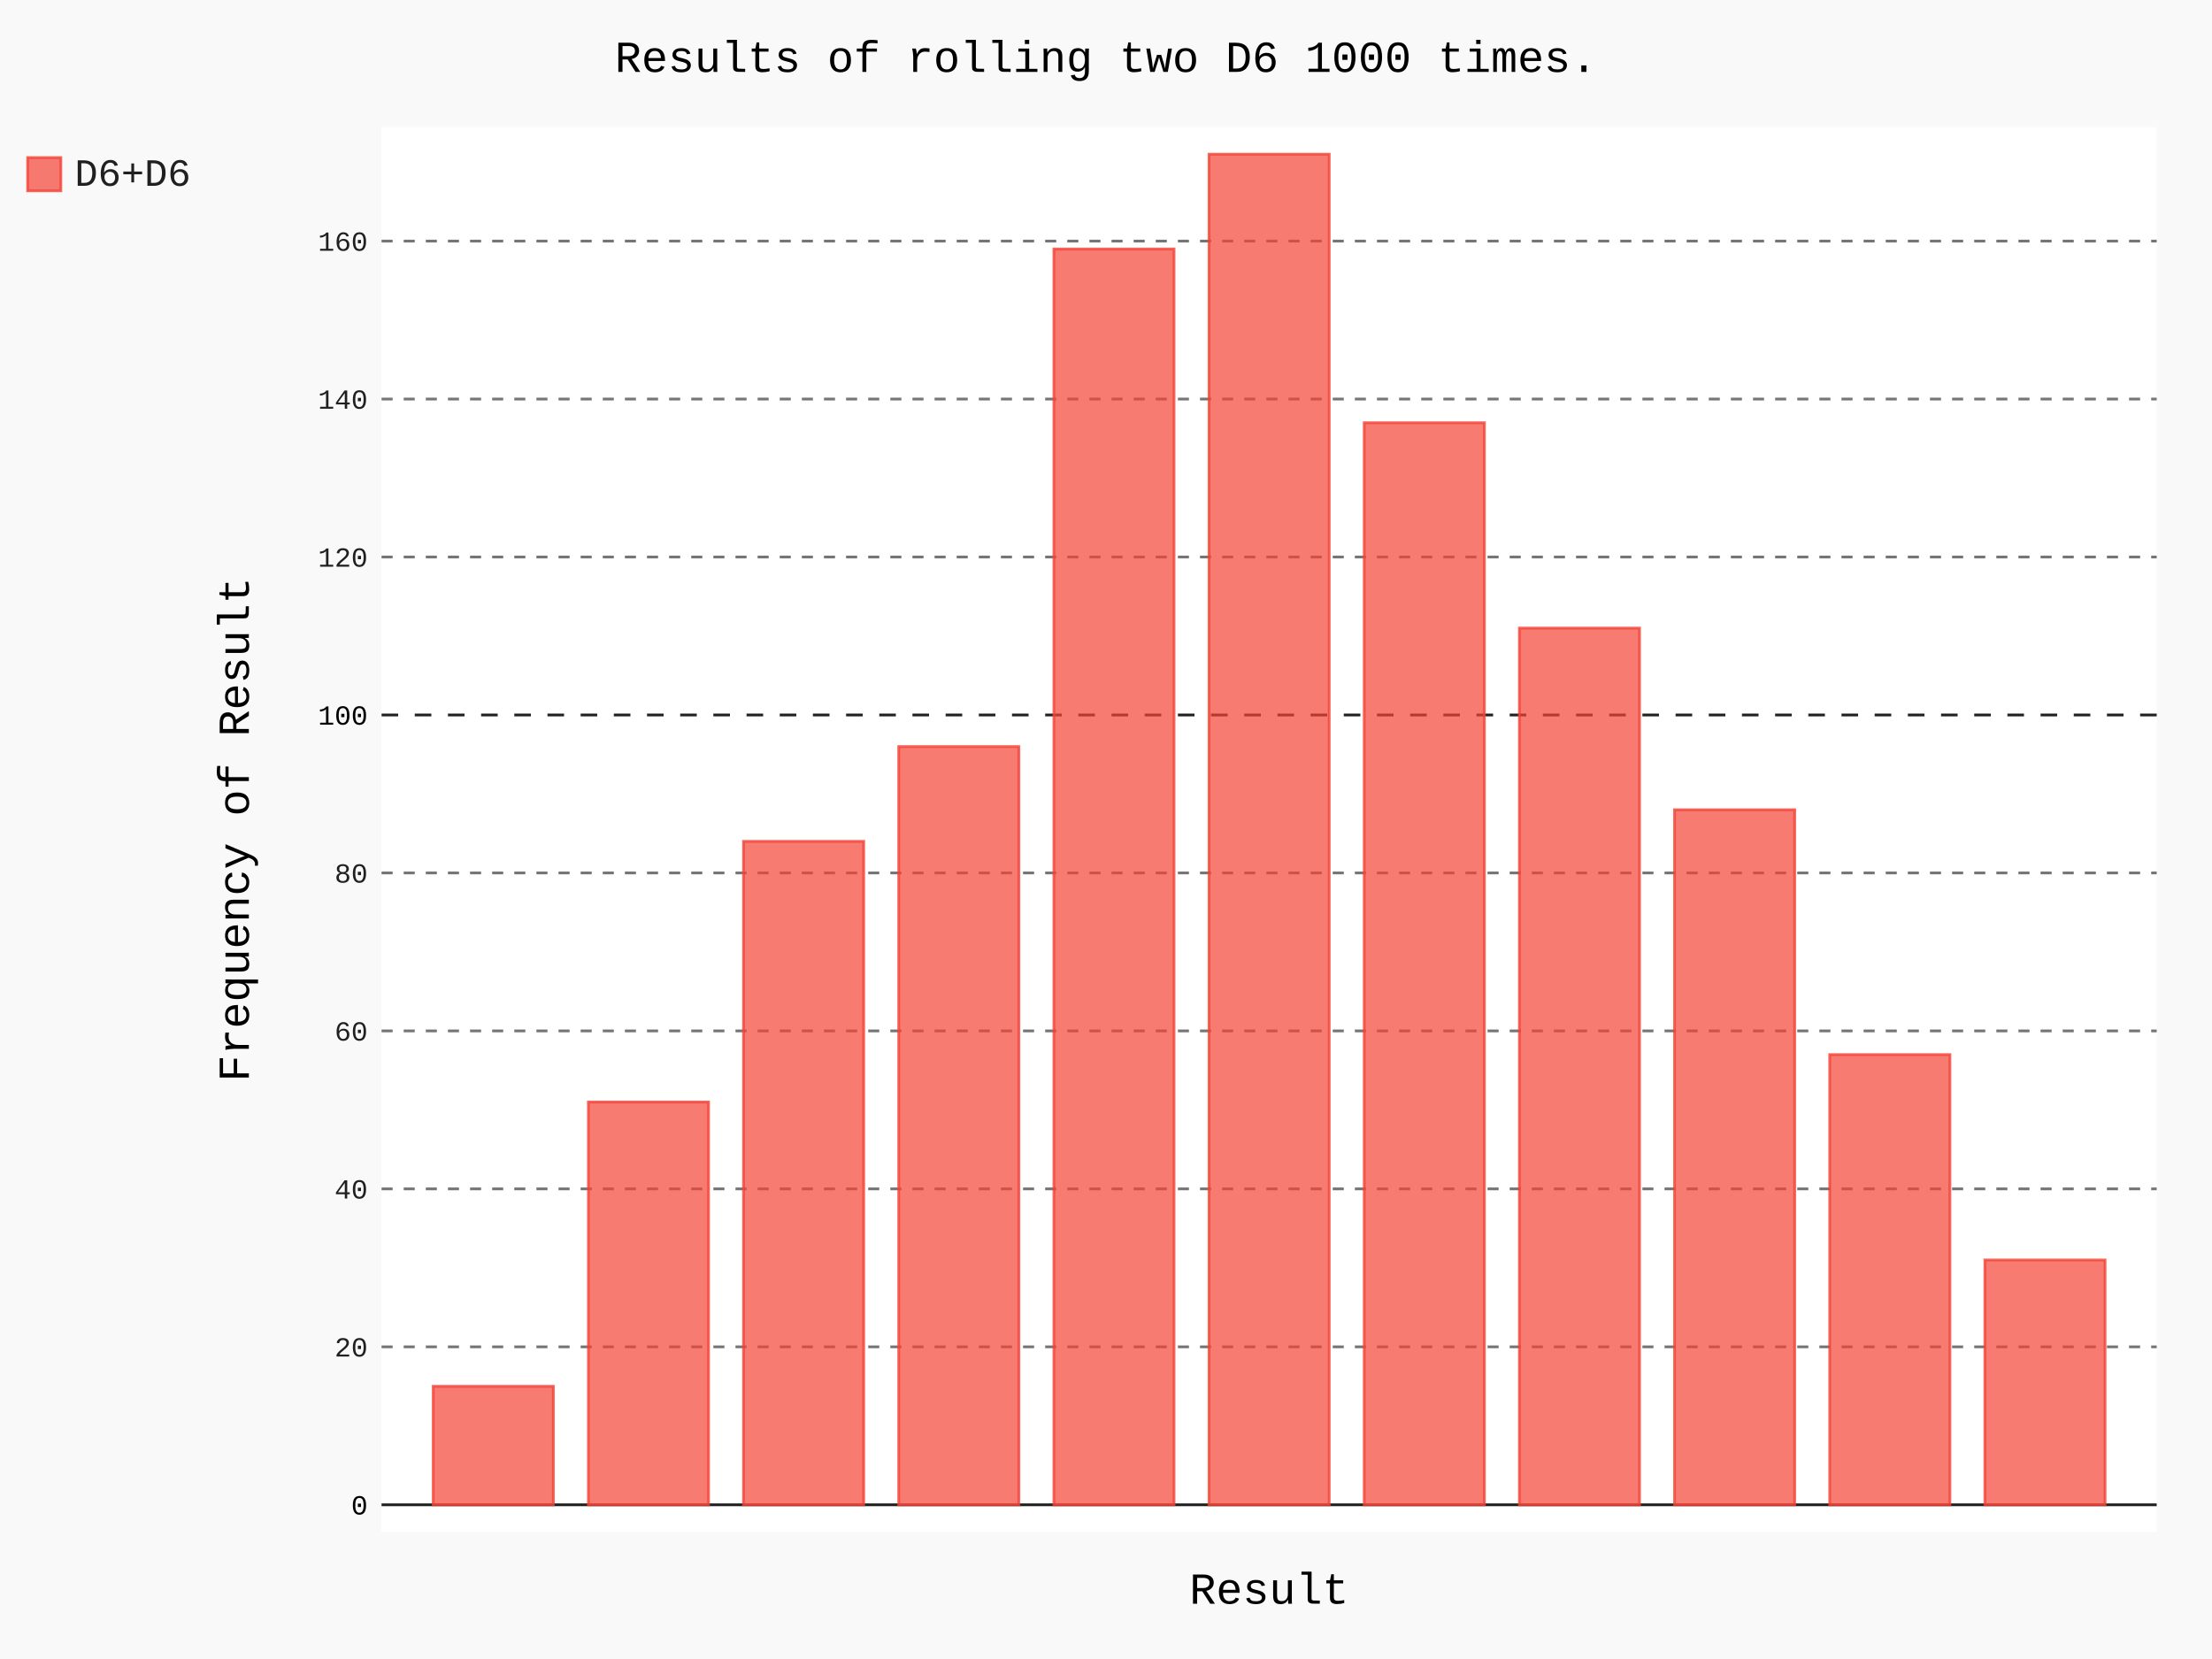
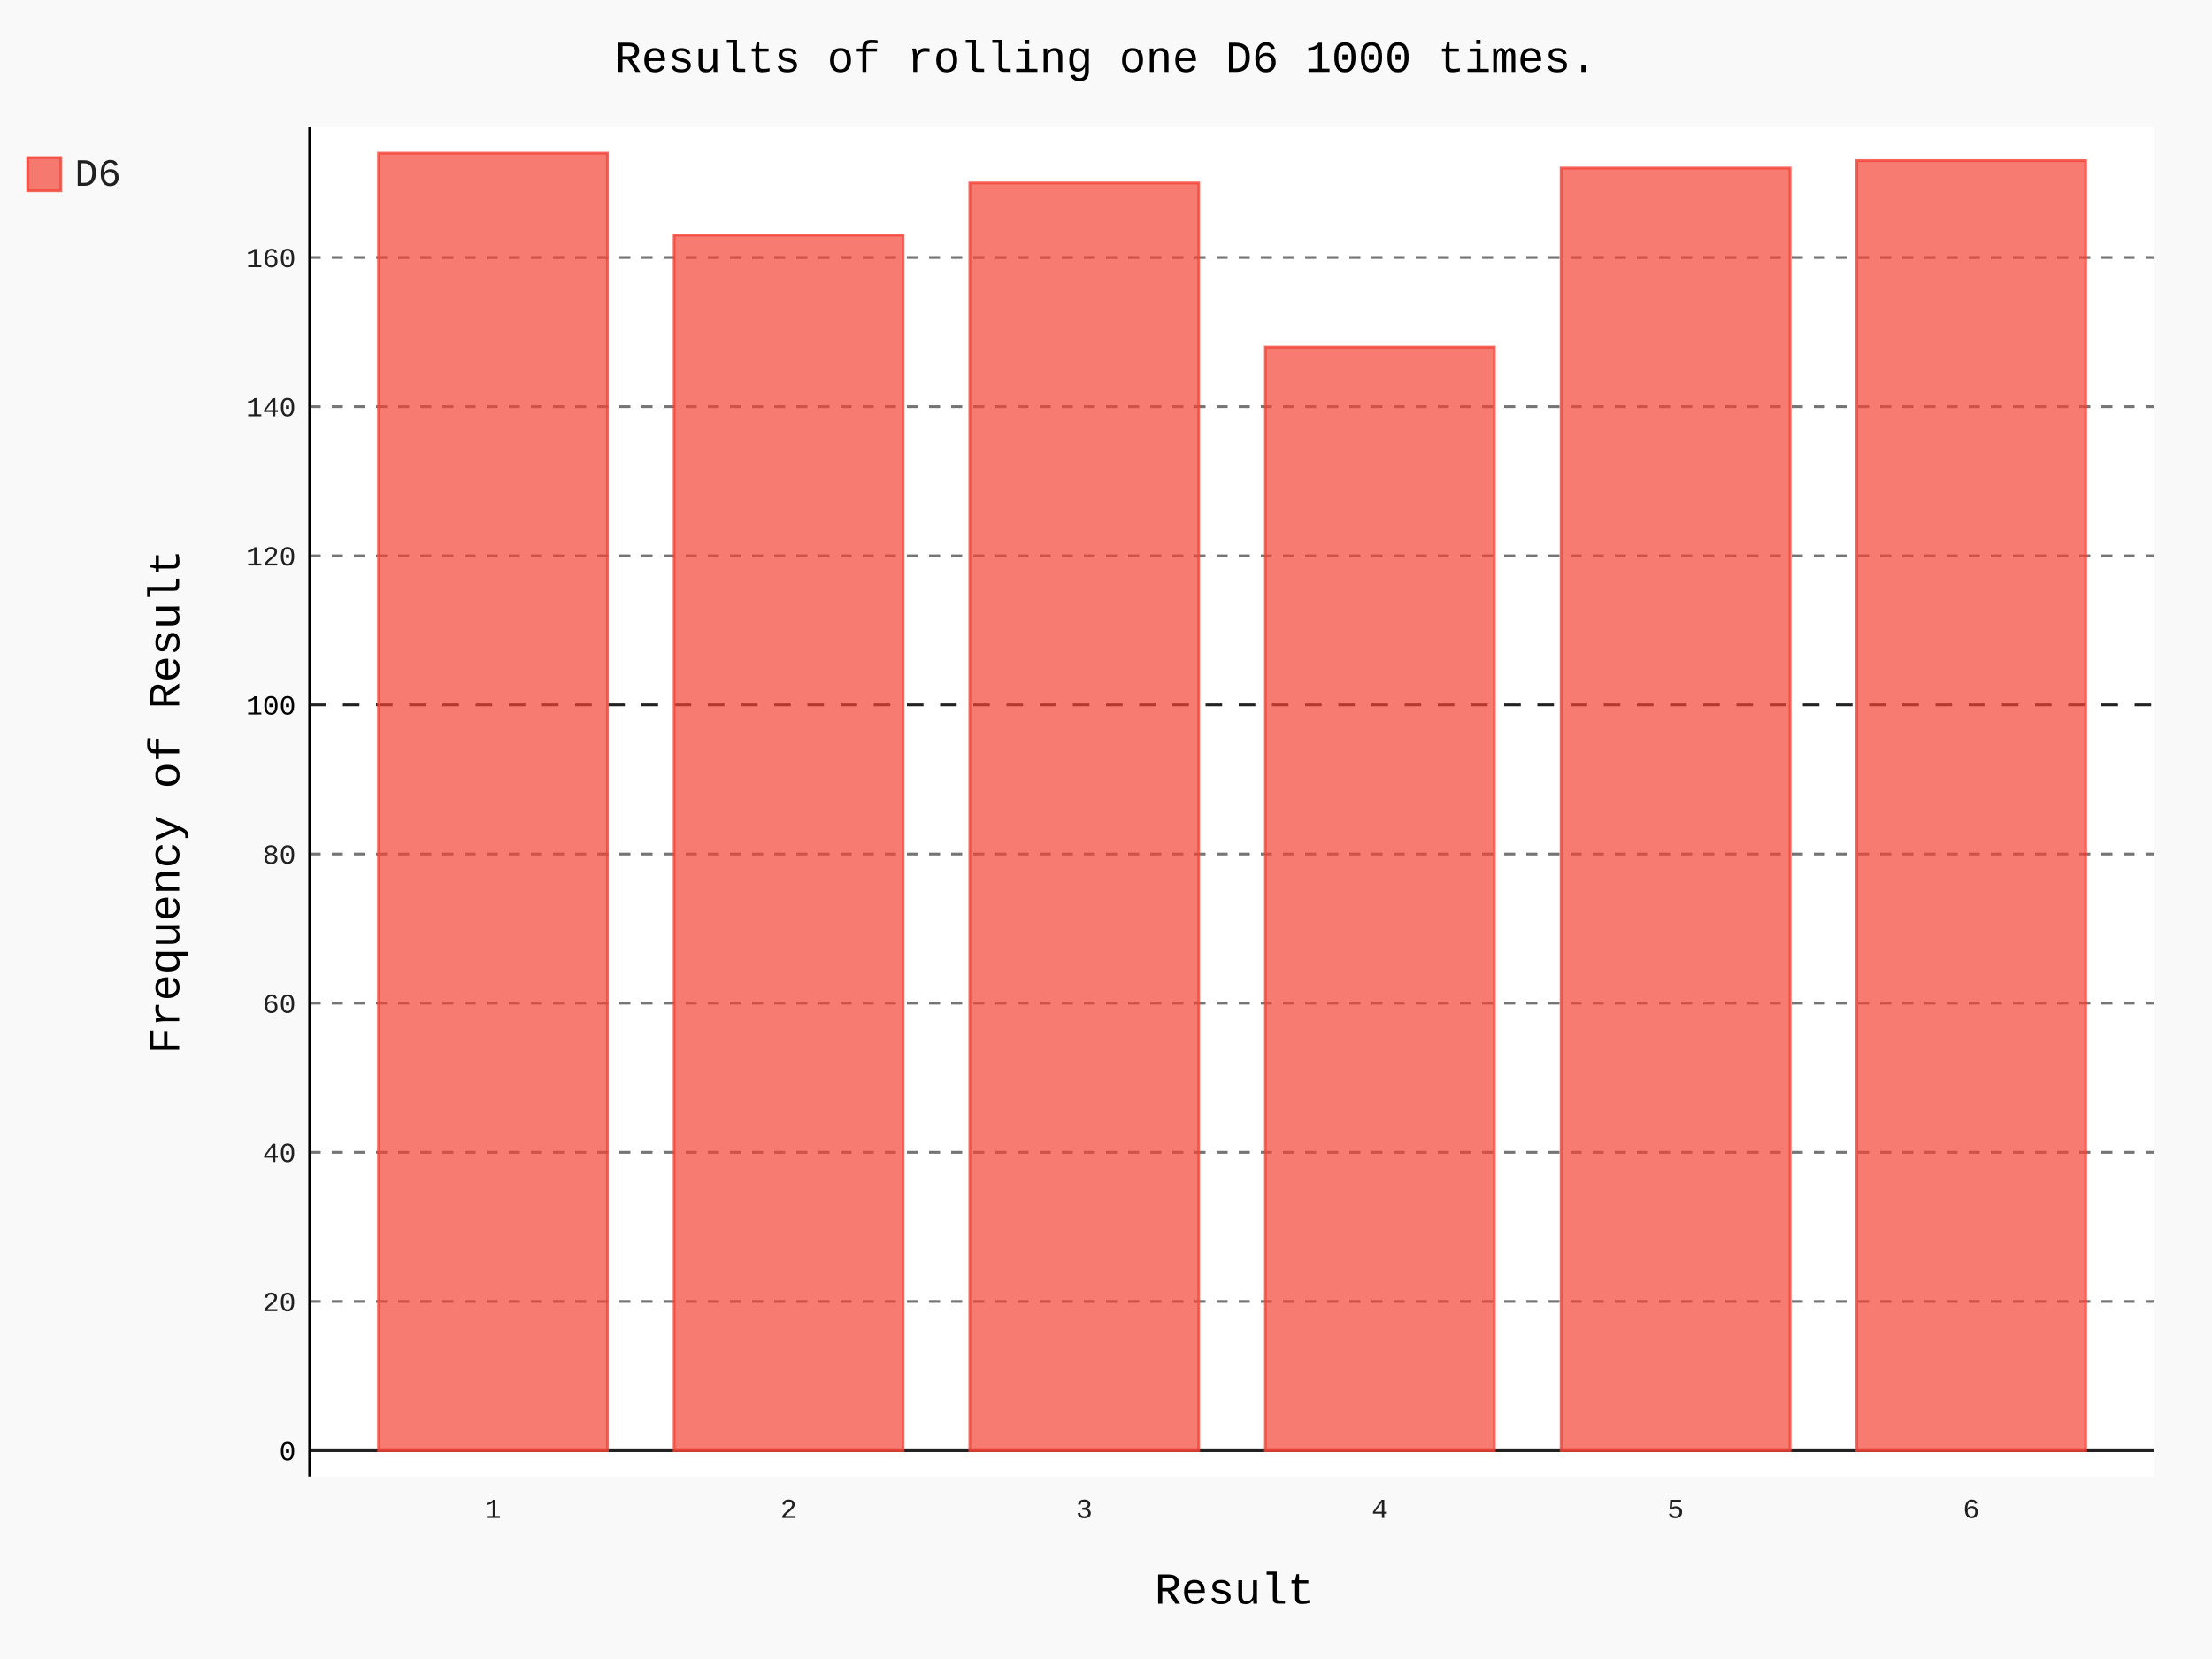
- <svg xmlns="http://www.w3.org/2000/svg" class="pygal-chart" id="chart-45cb34ba-d7eb-4083-b7dc-492b8dc9b0f0" viewBox="0 0 800 600">
+ <svg xmlns="http://www.w3.org/2000/svg" class="pygal-chart" id="chart-d738aba4-eb63-4a60-bf68-f827548ab3d9" viewBox="0 0 800 600">
  <defs>
-     <style type="text/css">#chart-45cb34ba-d7eb-4083-b7dc-492b8dc9b0f0{-webkit-user-select:none;-webkit-font-smoothing:antialiased;font-family:Consolas,"Liberation Mono",Menlo,Courier,monospace}#chart-45cb34ba-d7eb-4083-b7dc-492b8dc9b0f0 .title{font-family:Consolas,"Liberation Mono",Menlo,Courier,monospace;font-size:16px}#chart-45cb34ba-d7eb-4083-b7dc-492b8dc9b0f0 .legends .legend text{font-family:Consolas,"Liberation Mono",Menlo,Courier,monospace;font-size:14px}#chart-45cb34ba-d7eb-4083-b7dc-492b8dc9b0f0 .axis text{font-family:Consolas,"Liberation Mono",Menlo,Courier,monospace;font-size:10px}#chart-45cb34ba-d7eb-4083-b7dc-492b8dc9b0f0 .axis text.major{font-family:Consolas,"Liberation Mono",Menlo,Courier,monospace;font-size:10px}#chart-45cb34ba-d7eb-4083-b7dc-492b8dc9b0f0 .text-overlay text.value{font-family:Consolas,"Liberation Mono",Menlo,Courier,monospace;font-size:16px}#chart-45cb34ba-d7eb-4083-b7dc-492b8dc9b0f0 .text-overlay text.label{font-family:Consolas,"Liberation Mono",Menlo,Courier,monospace;font-size:10px}#chart-45cb34ba-d7eb-4083-b7dc-492b8dc9b0f0 .tooltip{font-family:Consolas,"Liberation Mono",Menlo,Courier,monospace;font-size:14px}#chart-45cb34ba-d7eb-4083-b7dc-492b8dc9b0f0 text.no_data{font-family:Consolas,"Liberation Mono",Menlo,Courier,monospace;font-size:64px}
- #chart-45cb34ba-d7eb-4083-b7dc-492b8dc9b0f0{background-color:rgba(249,249,249,1)}#chart-45cb34ba-d7eb-4083-b7dc-492b8dc9b0f0 path,#chart-45cb34ba-d7eb-4083-b7dc-492b8dc9b0f0 line,#chart-45cb34ba-d7eb-4083-b7dc-492b8dc9b0f0 rect,#chart-45cb34ba-d7eb-4083-b7dc-492b8dc9b0f0 circle{-webkit-transition:150ms;-moz-transition:150ms;transition:150ms}#chart-45cb34ba-d7eb-4083-b7dc-492b8dc9b0f0 .graph &gt; .background{fill:rgba(249,249,249,1)}#chart-45cb34ba-d7eb-4083-b7dc-492b8dc9b0f0 .plot &gt; .background{fill:rgba(255,255,255,1)}#chart-45cb34ba-d7eb-4083-b7dc-492b8dc9b0f0 .graph{fill:rgba(0,0,0,.87)}#chart-45cb34ba-d7eb-4083-b7dc-492b8dc9b0f0 text.no_data{fill:rgba(0,0,0,1)}#chart-45cb34ba-d7eb-4083-b7dc-492b8dc9b0f0 .title{fill:rgba(0,0,0,1)}#chart-45cb34ba-d7eb-4083-b7dc-492b8dc9b0f0 .legends .legend text{fill:rgba(0,0,0,.87)}#chart-45cb34ba-d7eb-4083-b7dc-492b8dc9b0f0 .legends .legend:hover text{fill:rgba(0,0,0,1)}#chart-45cb34ba-d7eb-4083-b7dc-492b8dc9b0f0 .axis .line{stroke:rgba(0,0,0,1)}#chart-45cb34ba-d7eb-4083-b7dc-492b8dc9b0f0 .axis .guide.line{stroke:rgba(0,0,0,.54)}#chart-45cb34ba-d7eb-4083-b7dc-492b8dc9b0f0 .axis .major.line{stroke:rgba(0,0,0,.87)}#chart-45cb34ba-d7eb-4083-b7dc-492b8dc9b0f0 .axis text.major{fill:rgba(0,0,0,1)}#chart-45cb34ba-d7eb-4083-b7dc-492b8dc9b0f0 .axis.y .guides:hover .guide.line,#chart-45cb34ba-d7eb-4083-b7dc-492b8dc9b0f0 .line-graph .axis.x .guides:hover .guide.line,#chart-45cb34ba-d7eb-4083-b7dc-492b8dc9b0f0 .stackedline-graph .axis.x .guides:hover .guide.line,#chart-45cb34ba-d7eb-4083-b7dc-492b8dc9b0f0 .xy-graph .axis.x .guides:hover .guide.line{stroke:rgba(0,0,0,1)}#chart-45cb34ba-d7eb-4083-b7dc-492b8dc9b0f0 .axis .guides:hover text{fill:rgba(0,0,0,1)}#chart-45cb34ba-d7eb-4083-b7dc-492b8dc9b0f0 .reactive{fill-opacity:.7;stroke-opacity:.8}#chart-45cb34ba-d7eb-4083-b7dc-492b8dc9b0f0 .ci{stroke:rgba(0,0,0,.87)}#chart-45cb34ba-d7eb-4083-b7dc-492b8dc9b0f0 .reactive.active,#chart-45cb34ba-d7eb-4083-b7dc-492b8dc9b0f0 .active .reactive{fill-opacity:.8;stroke-opacity:.9;stroke-width:4}#chart-45cb34ba-d7eb-4083-b7dc-492b8dc9b0f0 .ci .reactive.active{stroke-width:1.5}#chart-45cb34ba-d7eb-4083-b7dc-492b8dc9b0f0 .series text{fill:rgba(0,0,0,1)}#chart-45cb34ba-d7eb-4083-b7dc-492b8dc9b0f0 .tooltip rect{fill:rgba(255,255,255,1);stroke:rgba(0,0,0,1);-webkit-transition:opacity 150ms;-moz-transition:opacity 150ms;transition:opacity 150ms}#chart-45cb34ba-d7eb-4083-b7dc-492b8dc9b0f0 .tooltip .label{fill:rgba(0,0,0,.87)}#chart-45cb34ba-d7eb-4083-b7dc-492b8dc9b0f0 .tooltip .label{fill:rgba(0,0,0,.87)}#chart-45cb34ba-d7eb-4083-b7dc-492b8dc9b0f0 .tooltip .legend{font-size:.8em;fill:rgba(0,0,0,.54)}#chart-45cb34ba-d7eb-4083-b7dc-492b8dc9b0f0 .tooltip .x_label{font-size:.6em;fill:rgba(0,0,0,1)}#chart-45cb34ba-d7eb-4083-b7dc-492b8dc9b0f0 .tooltip .xlink{font-size:.5em;text-decoration:underline}#chart-45cb34ba-d7eb-4083-b7dc-492b8dc9b0f0 .tooltip .value{font-size:1.5em}#chart-45cb34ba-d7eb-4083-b7dc-492b8dc9b0f0 .bound{font-size:.5em}#chart-45cb34ba-d7eb-4083-b7dc-492b8dc9b0f0 .max-value{font-size:.75em;fill:rgba(0,0,0,.54)}#chart-45cb34ba-d7eb-4083-b7dc-492b8dc9b0f0 .map-element{fill:rgba(255,255,255,1);stroke:rgba(0,0,0,.54) !important}#chart-45cb34ba-d7eb-4083-b7dc-492b8dc9b0f0 .map-element .reactive{fill-opacity:inherit;stroke-opacity:inherit}#chart-45cb34ba-d7eb-4083-b7dc-492b8dc9b0f0 .color-0,#chart-45cb34ba-d7eb-4083-b7dc-492b8dc9b0f0 .color-0 a:visited{stroke:#F44336;fill:#F44336}#chart-45cb34ba-d7eb-4083-b7dc-492b8dc9b0f0 .text-overlay .color-0 text{fill:black}
- #chart-45cb34ba-d7eb-4083-b7dc-492b8dc9b0f0 text.no_data{text-anchor:middle}#chart-45cb34ba-d7eb-4083-b7dc-492b8dc9b0f0 .guide.line{fill:none}#chart-45cb34ba-d7eb-4083-b7dc-492b8dc9b0f0 .centered{text-anchor:middle}#chart-45cb34ba-d7eb-4083-b7dc-492b8dc9b0f0 .title{text-anchor:middle}#chart-45cb34ba-d7eb-4083-b7dc-492b8dc9b0f0 .legends .legend text{fill-opacity:1}#chart-45cb34ba-d7eb-4083-b7dc-492b8dc9b0f0 .axis.x text{text-anchor:middle}#chart-45cb34ba-d7eb-4083-b7dc-492b8dc9b0f0 .axis.x:not(.web) text[transform]{text-anchor:start}#chart-45cb34ba-d7eb-4083-b7dc-492b8dc9b0f0 .axis.x:not(.web) text[transform].backwards{text-anchor:end}#chart-45cb34ba-d7eb-4083-b7dc-492b8dc9b0f0 .axis.y text{text-anchor:end}#chart-45cb34ba-d7eb-4083-b7dc-492b8dc9b0f0 .axis.y text[transform].backwards{text-anchor:start}#chart-45cb34ba-d7eb-4083-b7dc-492b8dc9b0f0 .axis.y2 text{text-anchor:start}#chart-45cb34ba-d7eb-4083-b7dc-492b8dc9b0f0 .axis.y2 text[transform].backwards{text-anchor:end}#chart-45cb34ba-d7eb-4083-b7dc-492b8dc9b0f0 .axis .guide.line{stroke-dasharray:4,4}#chart-45cb34ba-d7eb-4083-b7dc-492b8dc9b0f0 .axis .major.guide.line{stroke-dasharray:6,6}#chart-45cb34ba-d7eb-4083-b7dc-492b8dc9b0f0 .horizontal .axis.y .guide.line,#chart-45cb34ba-d7eb-4083-b7dc-492b8dc9b0f0 .horizontal .axis.y2 .guide.line,#chart-45cb34ba-d7eb-4083-b7dc-492b8dc9b0f0 .vertical .axis.x .guide.line{opacity:0}#chart-45cb34ba-d7eb-4083-b7dc-492b8dc9b0f0 .horizontal .axis.always_show .guide.line,#chart-45cb34ba-d7eb-4083-b7dc-492b8dc9b0f0 .vertical .axis.always_show .guide.line{opacity:1 !important}#chart-45cb34ba-d7eb-4083-b7dc-492b8dc9b0f0 .axis.y .guides:hover .guide.line,#chart-45cb34ba-d7eb-4083-b7dc-492b8dc9b0f0 .axis.y2 .guides:hover .guide.line,#chart-45cb34ba-d7eb-4083-b7dc-492b8dc9b0f0 .axis.x .guides:hover .guide.line{opacity:1}#chart-45cb34ba-d7eb-4083-b7dc-492b8dc9b0f0 .axis .guides:hover text{opacity:1}#chart-45cb34ba-d7eb-4083-b7dc-492b8dc9b0f0 .nofill{fill:none}#chart-45cb34ba-d7eb-4083-b7dc-492b8dc9b0f0 .subtle-fill{fill-opacity:.2}#chart-45cb34ba-d7eb-4083-b7dc-492b8dc9b0f0 .dot{stroke-width:1px;fill-opacity:1}#chart-45cb34ba-d7eb-4083-b7dc-492b8dc9b0f0 .dot.active{stroke-width:5px}#chart-45cb34ba-d7eb-4083-b7dc-492b8dc9b0f0 .dot.negative{fill:transparent}#chart-45cb34ba-d7eb-4083-b7dc-492b8dc9b0f0 text,#chart-45cb34ba-d7eb-4083-b7dc-492b8dc9b0f0 tspan{stroke:none !important}#chart-45cb34ba-d7eb-4083-b7dc-492b8dc9b0f0 .series text.active{opacity:1}#chart-45cb34ba-d7eb-4083-b7dc-492b8dc9b0f0 .tooltip rect{fill-opacity:.95;stroke-width:.5}#chart-45cb34ba-d7eb-4083-b7dc-492b8dc9b0f0 .tooltip text{fill-opacity:1}#chart-45cb34ba-d7eb-4083-b7dc-492b8dc9b0f0 .showable{visibility:hidden}#chart-45cb34ba-d7eb-4083-b7dc-492b8dc9b0f0 .showable.shown{visibility:visible}#chart-45cb34ba-d7eb-4083-b7dc-492b8dc9b0f0 .gauge-background{fill:rgba(229,229,229,1);stroke:none}#chart-45cb34ba-d7eb-4083-b7dc-492b8dc9b0f0 .bg-lines{stroke:rgba(249,249,249,1);stroke-width:2px}</style>
+     <style type="text/css">#chart-d738aba4-eb63-4a60-bf68-f827548ab3d9{-webkit-user-select:none;-webkit-font-smoothing:antialiased;font-family:Consolas,"Liberation Mono",Menlo,Courier,monospace}#chart-d738aba4-eb63-4a60-bf68-f827548ab3d9 .title{font-family:Consolas,"Liberation Mono",Menlo,Courier,monospace;font-size:16px}#chart-d738aba4-eb63-4a60-bf68-f827548ab3d9 .legends .legend text{font-family:Consolas,"Liberation Mono",Menlo,Courier,monospace;font-size:14px}#chart-d738aba4-eb63-4a60-bf68-f827548ab3d9 .axis text{font-family:Consolas,"Liberation Mono",Menlo,Courier,monospace;font-size:10px}#chart-d738aba4-eb63-4a60-bf68-f827548ab3d9 .axis text.major{font-family:Consolas,"Liberation Mono",Menlo,Courier,monospace;font-size:10px}#chart-d738aba4-eb63-4a60-bf68-f827548ab3d9 .text-overlay text.value{font-family:Consolas,"Liberation Mono",Menlo,Courier,monospace;font-size:16px}#chart-d738aba4-eb63-4a60-bf68-f827548ab3d9 .text-overlay text.label{font-family:Consolas,"Liberation Mono",Menlo,Courier,monospace;font-size:10px}#chart-d738aba4-eb63-4a60-bf68-f827548ab3d9 .tooltip{font-family:Consolas,"Liberation Mono",Menlo,Courier,monospace;font-size:14px}#chart-d738aba4-eb63-4a60-bf68-f827548ab3d9 text.no_data{font-family:Consolas,"Liberation Mono",Menlo,Courier,monospace;font-size:64px}
+ #chart-d738aba4-eb63-4a60-bf68-f827548ab3d9{background-color:rgba(249,249,249,1)}#chart-d738aba4-eb63-4a60-bf68-f827548ab3d9 path,#chart-d738aba4-eb63-4a60-bf68-f827548ab3d9 line,#chart-d738aba4-eb63-4a60-bf68-f827548ab3d9 rect,#chart-d738aba4-eb63-4a60-bf68-f827548ab3d9 circle{-webkit-transition:150ms;-moz-transition:150ms;transition:150ms}#chart-d738aba4-eb63-4a60-bf68-f827548ab3d9 .graph &gt; .background{fill:rgba(249,249,249,1)}#chart-d738aba4-eb63-4a60-bf68-f827548ab3d9 .plot &gt; .background{fill:rgba(255,255,255,1)}#chart-d738aba4-eb63-4a60-bf68-f827548ab3d9 .graph{fill:rgba(0,0,0,.87)}#chart-d738aba4-eb63-4a60-bf68-f827548ab3d9 text.no_data{fill:rgba(0,0,0,1)}#chart-d738aba4-eb63-4a60-bf68-f827548ab3d9 .title{fill:rgba(0,0,0,1)}#chart-d738aba4-eb63-4a60-bf68-f827548ab3d9 .legends .legend text{fill:rgba(0,0,0,.87)}#chart-d738aba4-eb63-4a60-bf68-f827548ab3d9 .legends .legend:hover text{fill:rgba(0,0,0,1)}#chart-d738aba4-eb63-4a60-bf68-f827548ab3d9 .axis .line{stroke:rgba(0,0,0,1)}#chart-d738aba4-eb63-4a60-bf68-f827548ab3d9 .axis .guide.line{stroke:rgba(0,0,0,.54)}#chart-d738aba4-eb63-4a60-bf68-f827548ab3d9 .axis .major.line{stroke:rgba(0,0,0,.87)}#chart-d738aba4-eb63-4a60-bf68-f827548ab3d9 .axis text.major{fill:rgba(0,0,0,1)}#chart-d738aba4-eb63-4a60-bf68-f827548ab3d9 .axis.y .guides:hover .guide.line,#chart-d738aba4-eb63-4a60-bf68-f827548ab3d9 .line-graph .axis.x .guides:hover .guide.line,#chart-d738aba4-eb63-4a60-bf68-f827548ab3d9 .stackedline-graph .axis.x .guides:hover .guide.line,#chart-d738aba4-eb63-4a60-bf68-f827548ab3d9 .xy-graph .axis.x .guides:hover .guide.line{stroke:rgba(0,0,0,1)}#chart-d738aba4-eb63-4a60-bf68-f827548ab3d9 .axis .guides:hover text{fill:rgba(0,0,0,1)}#chart-d738aba4-eb63-4a60-bf68-f827548ab3d9 .reactive{fill-opacity:.7;stroke-opacity:.8}#chart-d738aba4-eb63-4a60-bf68-f827548ab3d9 .ci{stroke:rgba(0,0,0,.87)}#chart-d738aba4-eb63-4a60-bf68-f827548ab3d9 .reactive.active,#chart-d738aba4-eb63-4a60-bf68-f827548ab3d9 .active .reactive{fill-opacity:.8;stroke-opacity:.9;stroke-width:4}#chart-d738aba4-eb63-4a60-bf68-f827548ab3d9 .ci .reactive.active{stroke-width:1.5}#chart-d738aba4-eb63-4a60-bf68-f827548ab3d9 .series text{fill:rgba(0,0,0,1)}#chart-d738aba4-eb63-4a60-bf68-f827548ab3d9 .tooltip rect{fill:rgba(255,255,255,1);stroke:rgba(0,0,0,1);-webkit-transition:opacity 150ms;-moz-transition:opacity 150ms;transition:opacity 150ms}#chart-d738aba4-eb63-4a60-bf68-f827548ab3d9 .tooltip .label{fill:rgba(0,0,0,.87)}#chart-d738aba4-eb63-4a60-bf68-f827548ab3d9 .tooltip .label{fill:rgba(0,0,0,.87)}#chart-d738aba4-eb63-4a60-bf68-f827548ab3d9 .tooltip .legend{font-size:.8em;fill:rgba(0,0,0,.54)}#chart-d738aba4-eb63-4a60-bf68-f827548ab3d9 .tooltip .x_label{font-size:.6em;fill:rgba(0,0,0,1)}#chart-d738aba4-eb63-4a60-bf68-f827548ab3d9 .tooltip .xlink{font-size:.5em;text-decoration:underline}#chart-d738aba4-eb63-4a60-bf68-f827548ab3d9 .tooltip .value{font-size:1.5em}#chart-d738aba4-eb63-4a60-bf68-f827548ab3d9 .bound{font-size:.5em}#chart-d738aba4-eb63-4a60-bf68-f827548ab3d9 .max-value{font-size:.75em;fill:rgba(0,0,0,.54)}#chart-d738aba4-eb63-4a60-bf68-f827548ab3d9 .map-element{fill:rgba(255,255,255,1);stroke:rgba(0,0,0,.54) !important}#chart-d738aba4-eb63-4a60-bf68-f827548ab3d9 .map-element .reactive{fill-opacity:inherit;stroke-opacity:inherit}#chart-d738aba4-eb63-4a60-bf68-f827548ab3d9 .color-0,#chart-d738aba4-eb63-4a60-bf68-f827548ab3d9 .color-0 a:visited{stroke:#F44336;fill:#F44336}#chart-d738aba4-eb63-4a60-bf68-f827548ab3d9 .text-overlay .color-0 text{fill:black}
+ #chart-d738aba4-eb63-4a60-bf68-f827548ab3d9 text.no_data{text-anchor:middle}#chart-d738aba4-eb63-4a60-bf68-f827548ab3d9 .guide.line{fill:none}#chart-d738aba4-eb63-4a60-bf68-f827548ab3d9 .centered{text-anchor:middle}#chart-d738aba4-eb63-4a60-bf68-f827548ab3d9 .title{text-anchor:middle}#chart-d738aba4-eb63-4a60-bf68-f827548ab3d9 .legends .legend text{fill-opacity:1}#chart-d738aba4-eb63-4a60-bf68-f827548ab3d9 .axis.x text{text-anchor:middle}#chart-d738aba4-eb63-4a60-bf68-f827548ab3d9 .axis.x:not(.web) text[transform]{text-anchor:start}#chart-d738aba4-eb63-4a60-bf68-f827548ab3d9 .axis.x:not(.web) text[transform].backwards{text-anchor:end}#chart-d738aba4-eb63-4a60-bf68-f827548ab3d9 .axis.y text{text-anchor:end}#chart-d738aba4-eb63-4a60-bf68-f827548ab3d9 .axis.y text[transform].backwards{text-anchor:start}#chart-d738aba4-eb63-4a60-bf68-f827548ab3d9 .axis.y2 text{text-anchor:start}#chart-d738aba4-eb63-4a60-bf68-f827548ab3d9 .axis.y2 text[transform].backwards{text-anchor:end}#chart-d738aba4-eb63-4a60-bf68-f827548ab3d9 .axis .guide.line{stroke-dasharray:4,4}#chart-d738aba4-eb63-4a60-bf68-f827548ab3d9 .axis .major.guide.line{stroke-dasharray:6,6}#chart-d738aba4-eb63-4a60-bf68-f827548ab3d9 .horizontal .axis.y .guide.line,#chart-d738aba4-eb63-4a60-bf68-f827548ab3d9 .horizontal .axis.y2 .guide.line,#chart-d738aba4-eb63-4a60-bf68-f827548ab3d9 .vertical .axis.x .guide.line{opacity:0}#chart-d738aba4-eb63-4a60-bf68-f827548ab3d9 .horizontal .axis.always_show .guide.line,#chart-d738aba4-eb63-4a60-bf68-f827548ab3d9 .vertical .axis.always_show .guide.line{opacity:1 !important}#chart-d738aba4-eb63-4a60-bf68-f827548ab3d9 .axis.y .guides:hover .guide.line,#chart-d738aba4-eb63-4a60-bf68-f827548ab3d9 .axis.y2 .guides:hover .guide.line,#chart-d738aba4-eb63-4a60-bf68-f827548ab3d9 .axis.x .guides:hover .guide.line{opacity:1}#chart-d738aba4-eb63-4a60-bf68-f827548ab3d9 .axis .guides:hover text{opacity:1}#chart-d738aba4-eb63-4a60-bf68-f827548ab3d9 .nofill{fill:none}#chart-d738aba4-eb63-4a60-bf68-f827548ab3d9 .subtle-fill{fill-opacity:.2}#chart-d738aba4-eb63-4a60-bf68-f827548ab3d9 .dot{stroke-width:1px;fill-opacity:1}#chart-d738aba4-eb63-4a60-bf68-f827548ab3d9 .dot.active{stroke-width:5px}#chart-d738aba4-eb63-4a60-bf68-f827548ab3d9 .dot.negative{fill:transparent}#chart-d738aba4-eb63-4a60-bf68-f827548ab3d9 text,#chart-d738aba4-eb63-4a60-bf68-f827548ab3d9 tspan{stroke:none !important}#chart-d738aba4-eb63-4a60-bf68-f827548ab3d9 .series text.active{opacity:1}#chart-d738aba4-eb63-4a60-bf68-f827548ab3d9 .tooltip rect{fill-opacity:.95;stroke-width:.5}#chart-d738aba4-eb63-4a60-bf68-f827548ab3d9 .tooltip text{fill-opacity:1}#chart-d738aba4-eb63-4a60-bf68-f827548ab3d9 .showable{visibility:hidden}#chart-d738aba4-eb63-4a60-bf68-f827548ab3d9 .showable.shown{visibility:visible}#chart-d738aba4-eb63-4a60-bf68-f827548ab3d9 .gauge-background{fill:rgba(229,229,229,1);stroke:none}#chart-d738aba4-eb63-4a60-bf68-f827548ab3d9 .bg-lines{stroke:rgba(249,249,249,1);stroke-width:2px}</style>
  </defs>
  <g class="graph bar-graph vertical">
    <rect class="background" height="600" width="800" x="0" y="0" />
-     <g class="plot" transform="translate(138, 46)">
-       <rect class="background" height="508" width="642.0" x="0" y="0" />
+     <g class="plot" transform="translate(112, 46)">
+       <rect class="background" height="488" width="667.2" x="0" y="0" />
      <g class="axis y always_show">
        <g class="guides">
-           <path class="axis major line" d="M0 498.231 h642" />
-           <text class="major" x="-5" y="501.731">0</text>
+           <path class="axis major line" d="M0 478.615 h667.2" />
+           <text class="major" x="-5" y="482.115">0</text>
        </g>
        <g class="guides">
-           <path class="guide line" d="M0 441.101 h642" />
-           <text class="" x="-5" y="444.601">20</text>
+           <path class="guide line" d="M0 424.681 h667.2" />
+           <text class="" x="-5" y="428.181">20</text>
        </g>
        <g class="guides">
-           <path class="guide line" d="M0 383.971 h642" />
-           <text class="" x="-5" y="387.471">40</text>
+           <path class="guide line" d="M0 370.746 h667.2" />
+           <text class="" x="-5" y="374.246">40</text>
        </g>
        <g class="guides">
-           <path class="guide line" d="M0 326.841 h642" />
-           <text class="" x="-5" y="330.341">60</text>
+           <path class="guide line" d="M0 316.812 h667.2" />
+           <text class="" x="-5" y="320.312">60</text>
        </g>
        <g class="guides">
-           <path class="guide line" d="M0 269.711 h642" />
-           <text class="" x="-5" y="273.211">80</text>
+           <path class="guide line" d="M0 262.877 h667.2" />
+           <text class="" x="-5" y="266.377">80</text>
        </g>
        <g class="guides">
-           <path class="major guide line" d="M0 212.581 h642" />
-           <text class="major" x="-5" y="216.081">100</text>
+           <path class="major guide line" d="M0 208.943 h667.2" />
+           <text class="major" x="-5" y="212.443">100</text>
        </g>
        <g class="guides">
-           <path class="guide line" d="M0 155.451 h642" />
-           <text class="" x="-5" y="158.951">120</text>
+           <path class="guide line" d="M0 155.008 h667.2" />
+           <text class="" x="-5" y="158.508">120</text>
        </g>
        <g class="guides">
-           <path class="guide line" d="M0 98.321 h642" />
-           <text class="" x="-5" y="101.821">140</text>
+           <path class="guide line" d="M0 101.073 h667.2" />
+           <text class="" x="-5" y="104.573">140</text>
        </g>
        <g class="guides">
-           <path class="guide line" d="M0 41.191 h642" />
-           <text class="" x="-5" y="44.691">160</text>
+           <path class="guide line" d="M0 47.139 h667.2" />
+           <text class="" x="-5" y="50.639">160</text>
+         </g>
+       </g>
+       <g class="axis x">
+         <path class="line" d="M0 0 v488" />
+         <g class="guides">
+           <path class="guide line" d="M66.292 0 v488" />
+           <text class="" x="66.292" y="503.0">1</text>
+         </g>
+         <g class="guides">
+           <path class="guide line" d="M173.215 0 v488" />
+           <text class="" x="173.215" y="503.0">2</text>
+         </g>
+         <g class="guides">
+           <path class="guide line" d="M280.138 0 v488" />
+           <text class="" x="280.138" y="503.0">3</text>
+         </g>
+         <g class="guides">
+           <path class="guide line" d="M387.062 0 v488" />
+           <text class="" x="387.062" y="503.0">4</text>
+         </g>
+         <g class="guides">
+           <path class="guide line" d="M493.985 0 v488" />
+           <text class="" x="493.985" y="503.0">5</text>
+         </g>
+         <g class="guides">
+           <path class="guide line" d="M600.908 0 v488" />
+           <text class="" x="600.908" y="503.0">6</text>
        </g>
      </g>
      <g class="series serie-0 color-0">
        <g class="bars">
          <g class="bar">
-             <rect class="rect reactive tooltip-trigger" height="42.848" rx="0" ry="0" width="43.458" x="18.676" y="455.383" />
+             <rect class="rect reactive tooltip-trigger" height="469.231" rx="0" ry="0" width="82.801" x="24.892" y="9.385" />
          </g>
          <g class="bar">
-             <rect class="rect reactive tooltip-trigger" height="145.682" rx="0" ry="0" width="43.458" x="74.795" y="352.549" />
+             <rect class="rect reactive tooltip-trigger" height="439.567" rx="0" ry="0" width="82.801" x="131.815" y="39.049" />
          </g>
          <g class="bar">
-             <rect class="rect reactive tooltip-trigger" height="239.946" rx="0" ry="0" width="43.458" x="130.914" y="258.285" />
+             <rect class="rect reactive tooltip-trigger" height="458.444" rx="0" ry="0" width="82.801" x="238.738" y="20.172" />
          </g>
          <g class="bar">
-             <rect class="rect reactive tooltip-trigger" height="274.224" rx="0" ry="0" width="43.458" x="187.033" y="224.007" />
+             <rect class="rect reactive tooltip-trigger" height="399.116" rx="0" ry="0" width="82.801" x="345.661" y="79.5" />
          </g>
          <g class="bar">
-             <rect class="rect reactive tooltip-trigger" height="454.184" rx="0" ry="0" width="43.458" x="243.152" y="44.047" />
+             <rect class="rect reactive tooltip-trigger" height="463.837" rx="0" ry="0" width="82.801" x="452.584" y="14.778" />
          </g>
          <g class="bar">
-             <rect class="rect reactive tooltip-trigger" height="488.462" rx="0" ry="0" width="43.458" x="299.271" y="9.769" />
-           </g>
-           <g class="bar">
-             <rect class="rect reactive tooltip-trigger" height="391.341" rx="0" ry="0" width="43.458" x="355.39" y="106.89" />
-           </g>
-           <g class="bar">
-             <rect class="rect reactive tooltip-trigger" height="317.072" rx="0" ry="0" width="43.458" x="411.509" y="181.159" />
-           </g>
-           <g class="bar">
-             <rect class="rect reactive tooltip-trigger" height="251.372" rx="0" ry="0" width="43.458" x="467.627" y="246.859" />
-           </g>
-           <g class="bar">
-             <rect class="rect reactive tooltip-trigger" height="162.821" rx="0" ry="0" width="43.458" x="523.746" y="335.41" />
-           </g>
-           <g class="bar">
-             <rect class="rect reactive tooltip-trigger" height="88.552" rx="0" ry="0" width="43.458" x="579.865" y="409.679" />
+             <rect class="rect reactive tooltip-trigger" height="466.534" rx="0" ry="0" width="82.801" x="559.507" y="12.081" />
          </g>
        </g>
      </g>
    </g>
    <g class="titles">
-       <text class="title plot_title" x="400.0" y="26">Results of rolling two D6 1000 times.</text>
-       <text class="title" x="459.0" y="580">Result</text>
-       <text class="title" transform="rotate(-90 64 300)" x="64.0" y="326.0">Frequency of Result</text>
+       <text class="title plot_title" x="400.0" y="26">Results of rolling one D6 1000 times.</text>
+       <text class="title" x="446.4" y="580">Result</text>
+       <text class="title" transform="rotate(-90 38.8 290)" x="38.8" y="316.0">Frequency of Result</text>
    </g>
-     <g class="plot overlay" transform="translate(138, 46)">
+     <g class="plot overlay" transform="translate(112, 46)">
      <g class="series serie-0 color-0" />
    </g>
-     <g class="plot text-overlay" transform="translate(138, 46)">
+     <g class="plot text-overlay" transform="translate(112, 46)">
      <g class="series serie-0 color-0" />
    </g>
-     <g class="plot tooltip-overlay" transform="translate(138, 46)">
+     <g class="plot tooltip-overlay" transform="translate(112, 46)">
      <g class="tooltip" style="opacity: 0" transform="translate(0 0)">
        <rect class="tooltip-box" height="0" rx="0" ry="0" width="0" />
        <g class="text" />
      </g>
    </g>
    <g class="legends" transform="translate(10, 56)">
      <g class="legend reactive activate-serie" id="activate-serie-0">
        <rect class="color-0 reactive" height="12" width="12" x="0.0" y="1.0" />
-         <text x="17.0" y="11.2">D6+D6</text>
+         <text x="17.0" y="11.2">D6</text>
      </g>
    </g>
    <g class="legends" transform="translate(790, 56)" />
  </g>
</svg>
